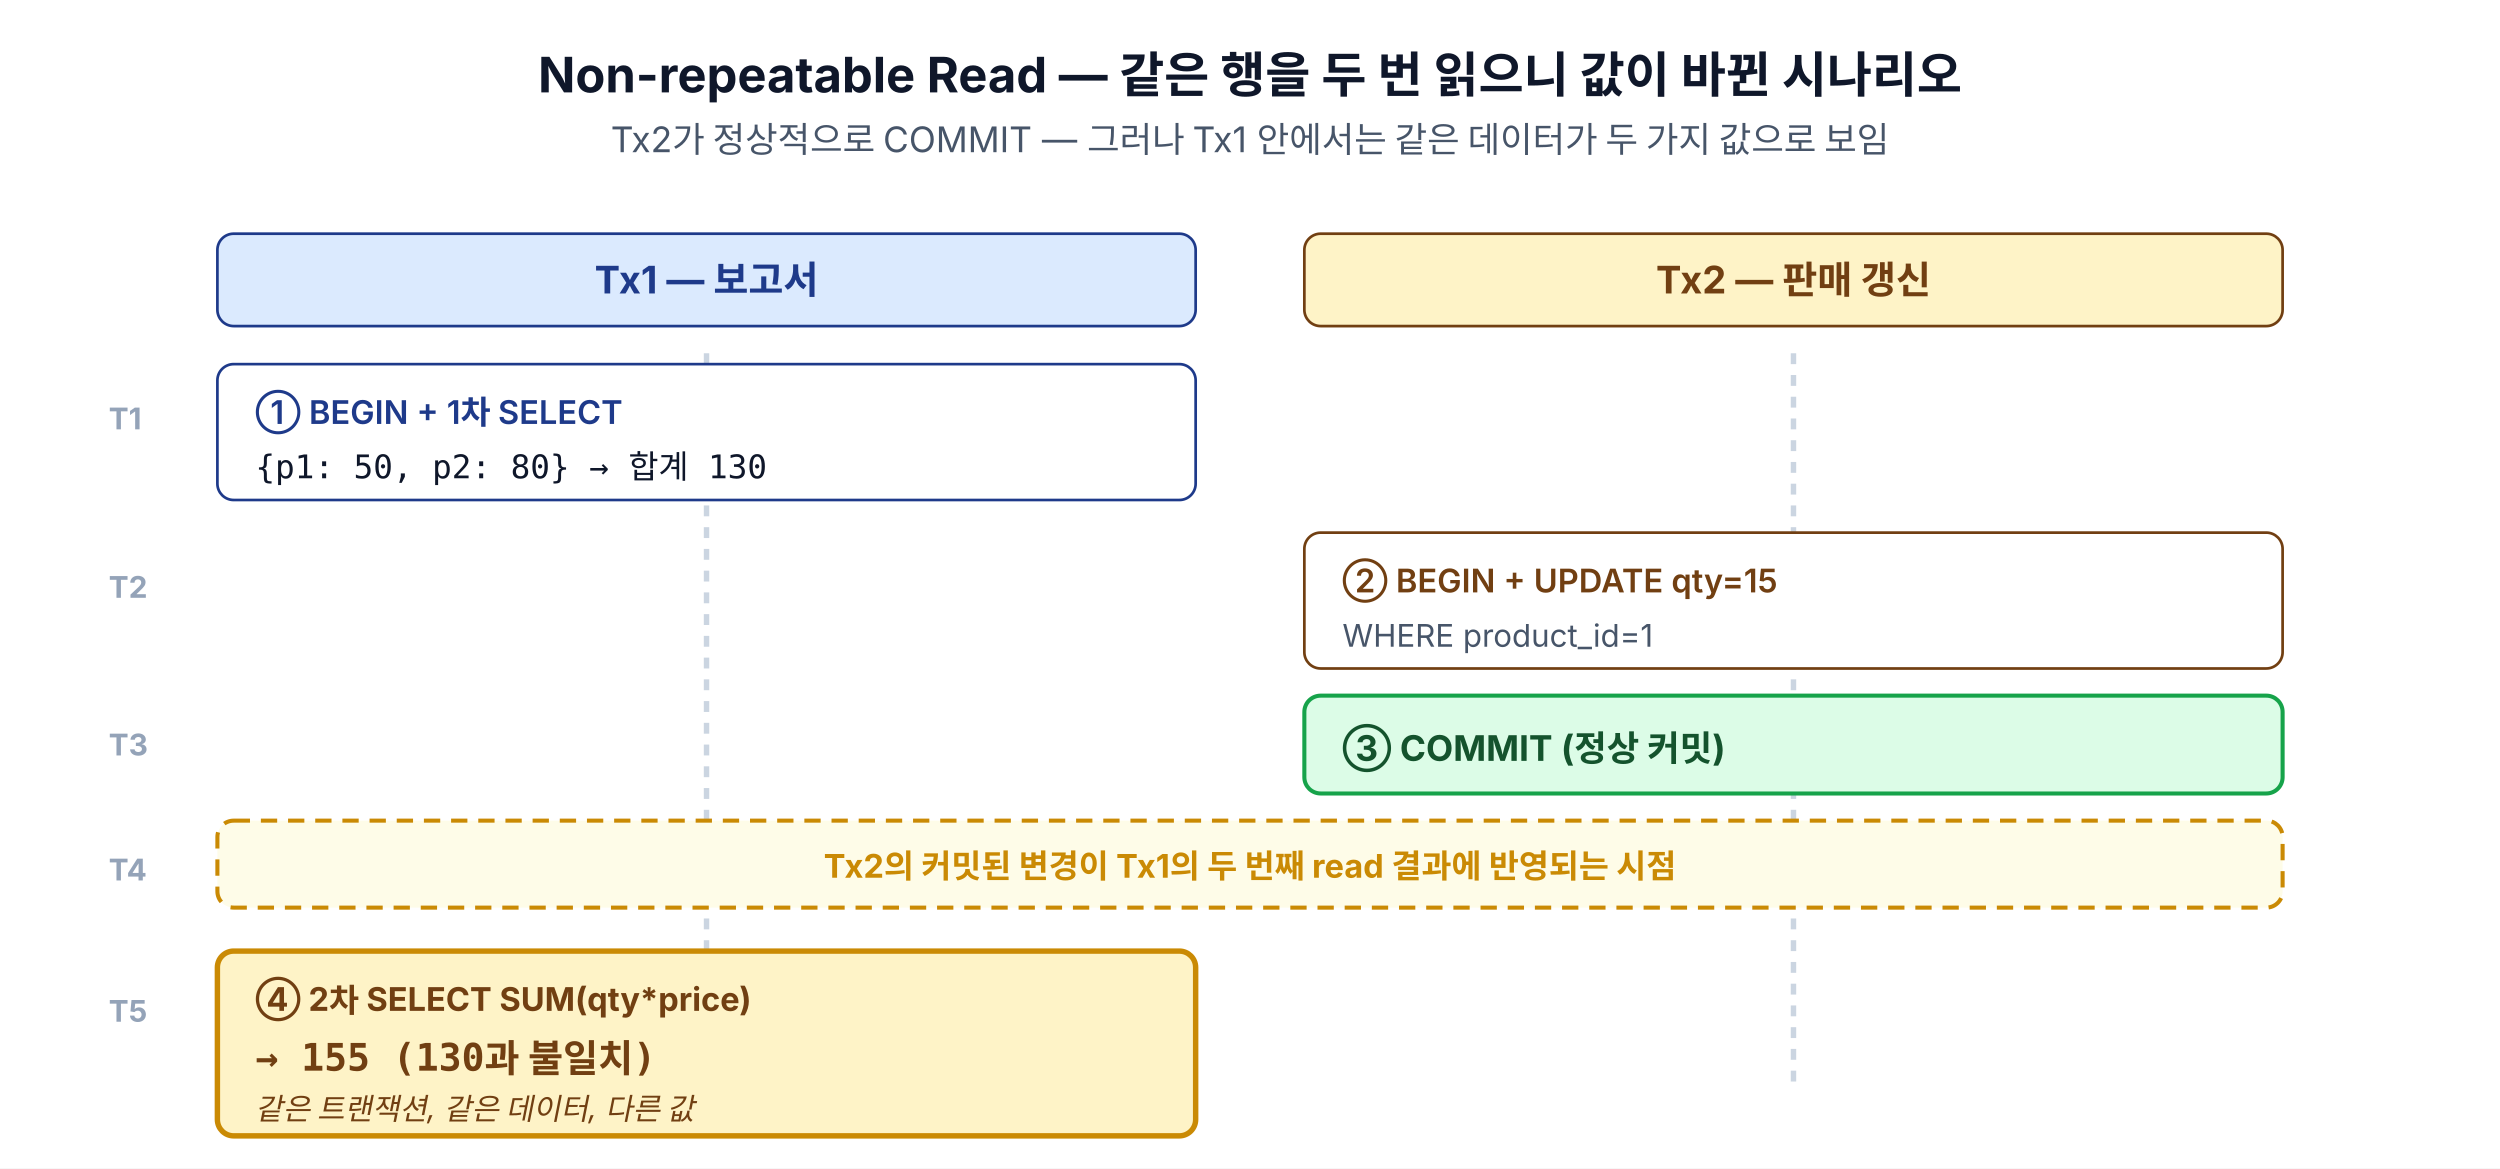
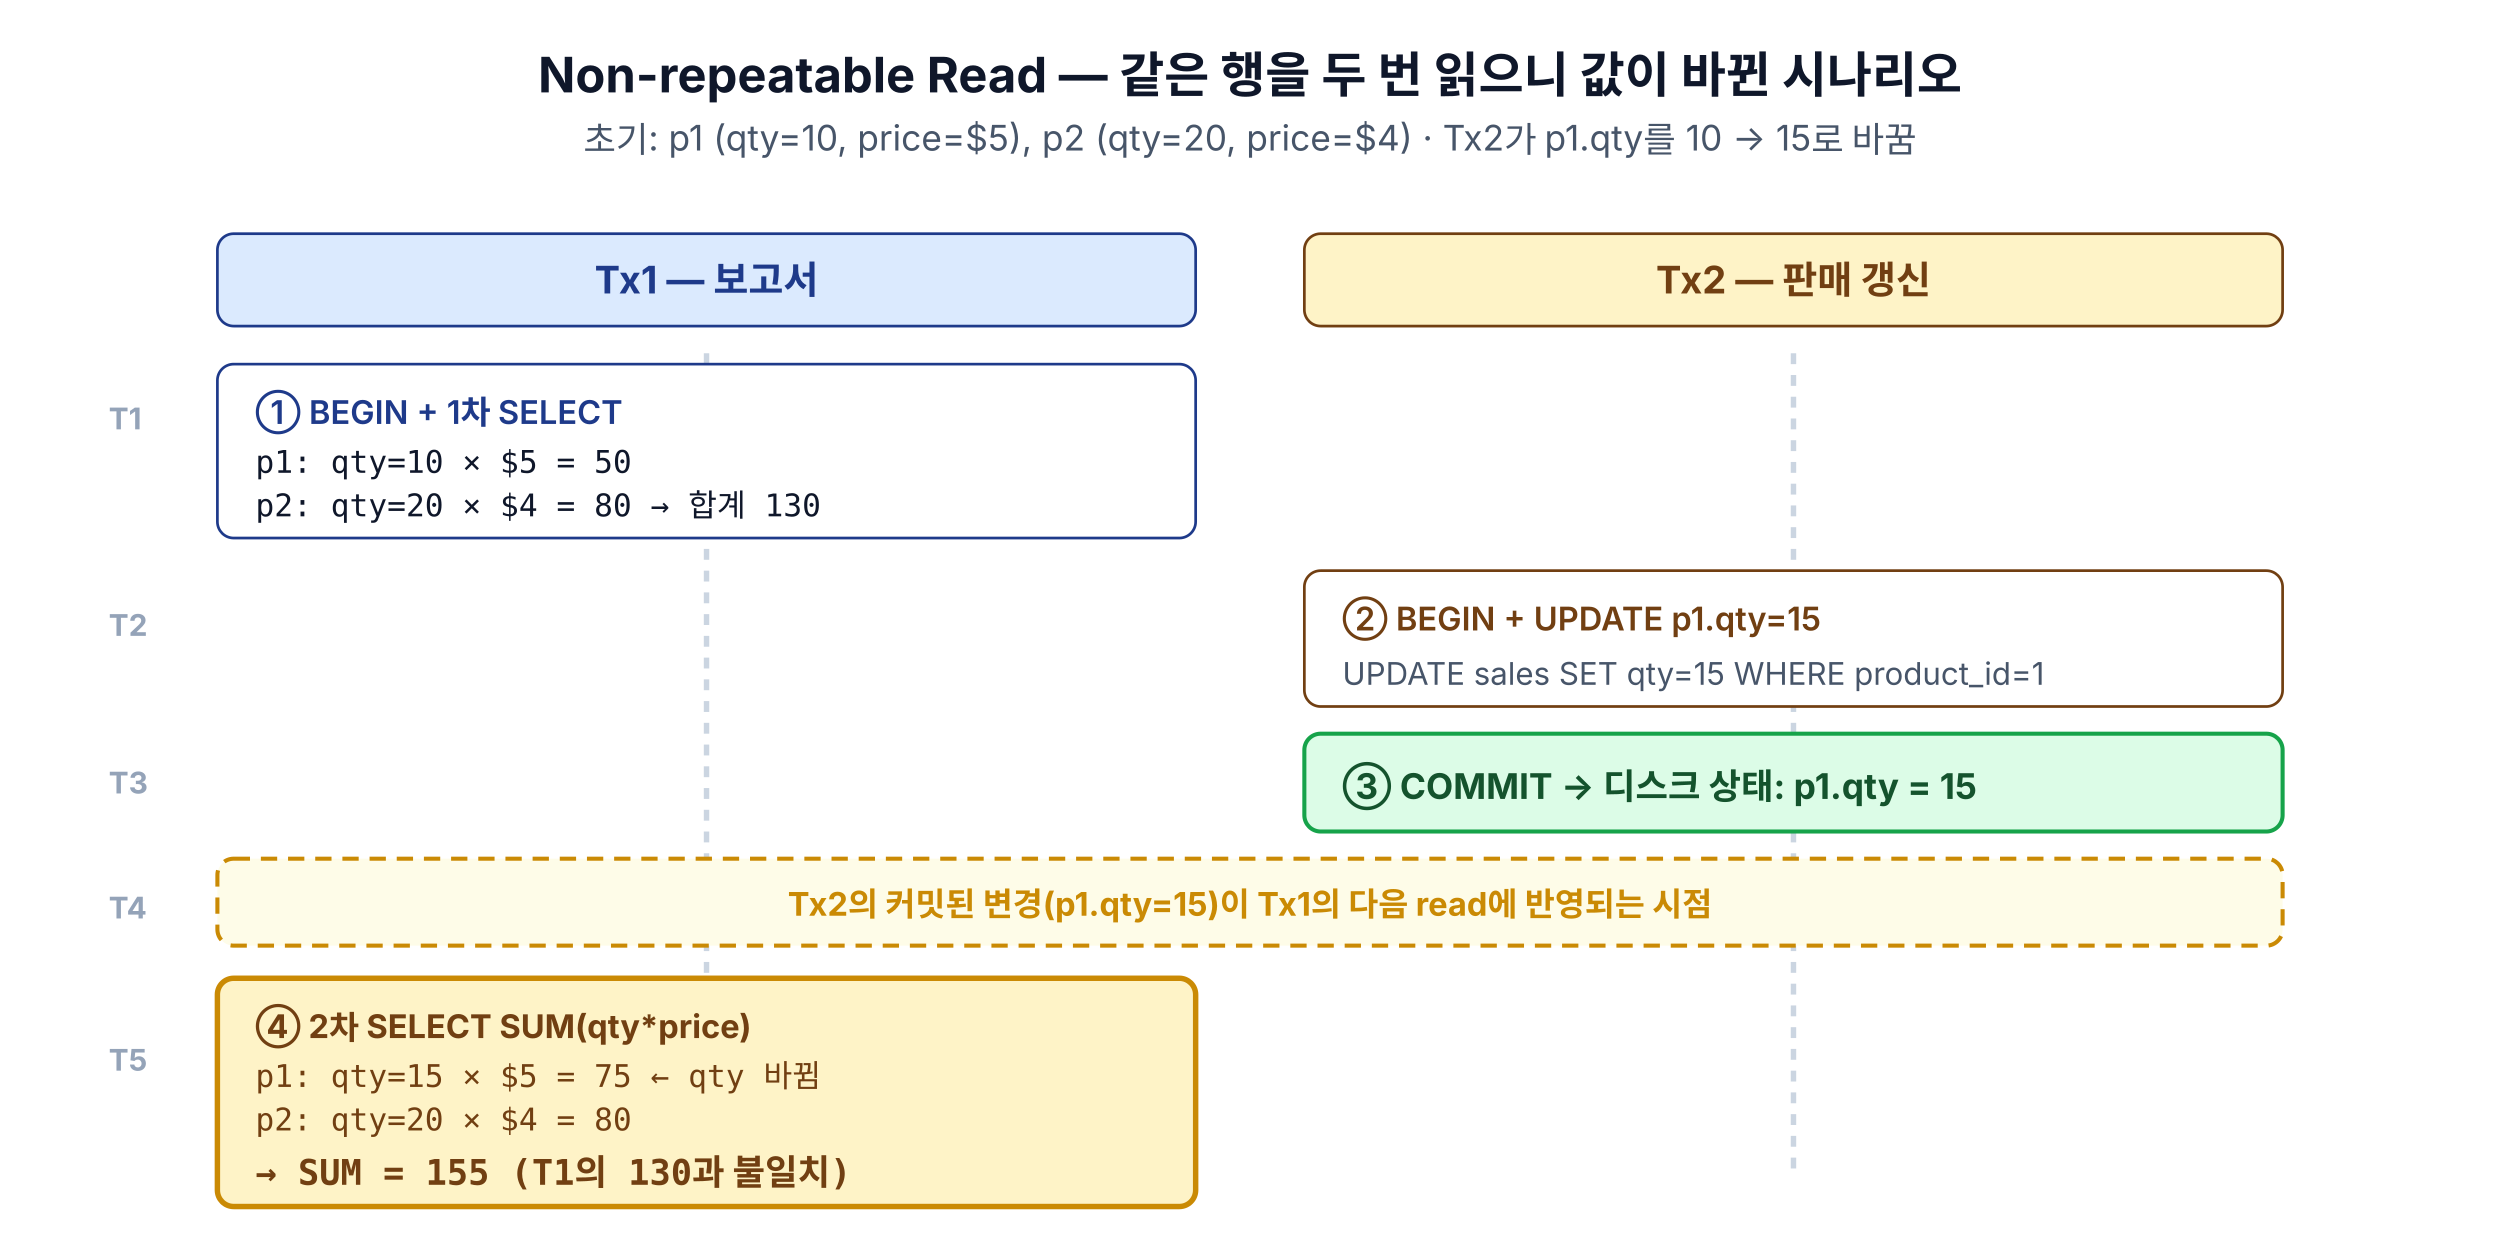
- <svg xmlns="http://www.w3.org/2000/svg" viewBox="0 0 920 430" font-family="-apple-system, 'Pretendard', 'Segoe UI', sans-serif">
-   <rect width="920" height="430" fill="#fff" />
+ <svg xmlns="http://www.w3.org/2000/svg" viewBox="0 0 920 460" font-family="-apple-system, 'Pretendard', 'Segoe UI', sans-serif">
+   <rect width="920" height="460" fill="#fff" />
  <text x="460" y="34" font-size="18" font-weight="700" fill="#0f172a" text-anchor="middle">Non-repeatable Read — 같은 행을 두 번 읽으니 값이 바뀐 시나리오</text>
-   <text x="460" y="56" font-size="13" fill="#475569" text-anchor="middle">Tx2가 정상적으로 COMMIT — 그러나 Tx1 안에서는 같은 데이터가 두 가지 값으로 보임</text>
+   <text x="460" y="56" font-size="13" fill="#475569" text-anchor="middle">초기: p1 (qty=10, price=$5), p2 (qty=20, price=$4)  ·  Tx2가 p1.qty를 10 → 15로 바꿈</text>
  <g transform="translate(80, 86)">
    <rect width="360" height="34" rx="6" fill="#dbeafe" stroke="#1e3a8a" />
    <text x="180" y="22" font-size="14" font-weight="700" text-anchor="middle" fill="#1e3a8a">Tx1 — 보고서</text>
  </g>
  <g transform="translate(480, 86)">
    <rect width="360" height="34" rx="6" fill="#fef3c7" stroke="#713f12" />
    <text x="180" y="22" font-size="14" font-weight="700" text-anchor="middle" fill="#713f12">Tx2 — 판매 갱신</text>
  </g>
-   <line x1="260" y1="130" x2="260" y2="400" stroke="#cbd5e1" stroke-width="2" stroke-dasharray="4,4" />
-   <line x1="660" y1="130" x2="660" y2="400" stroke="#cbd5e1" stroke-width="2" stroke-dasharray="4,4" />
+   <line x1="260" y1="130" x2="260" y2="430" stroke="#cbd5e1" stroke-width="2" stroke-dasharray="4,4" />
+   <line x1="660" y1="130" x2="660" y2="430" stroke="#cbd5e1" stroke-width="2" stroke-dasharray="4,4" />
  <text x="40" y="158" font-size="11" font-weight="700" fill="#94a3b8">T1</text>
  <g transform="translate(80, 134)">
-     <rect width="360" height="50" rx="6" fill="#fff" stroke="#1e3a8a" />
+     <rect width="360" height="64" rx="6" fill="#fff" stroke="#1e3a8a" />
    <text x="14" y="22" font-size="12" font-weight="600" fill="#1e3a8a">① BEGIN + 1차 SELECT</text>
-     <text x="14" y="42" font-size="12" fill="#0f172a" font-family="ui-monospace, Menlo, monospace">{p1: 50, p2: 80}  → 합계 130</text>
+     <text x="14" y="40" font-size="11.5" fill="#0f172a" font-family="ui-monospace, Menlo, monospace">p1: qty=10 × $5 = 50</text>
+     <text x="14" y="56" font-size="11.5" fill="#0f172a" font-family="ui-monospace, Menlo, monospace">p2: qty=20 × $4 = 80   →  합계 130</text>
  </g>
-   <text x="40" y="220" font-size="11" font-weight="700" fill="#94a3b8">T2</text>
-   <g transform="translate(480, 196)">
+   <text x="40" y="234" font-size="11" font-weight="700" fill="#94a3b8">T2</text>
+   <g transform="translate(480, 210)">
    <rect width="360" height="50" rx="6" fill="#fff" stroke="#713f12" />
-     <text x="14" y="22" font-size="12" font-weight="600" fill="#713f12">② BEGIN + UPDATE qty=15</text>
-     <text x="14" y="42" font-size="11.5" fill="#475569">WHERE product_id=1</text>
+     <text x="14" y="22" font-size="12" font-weight="600" fill="#713f12">② BEGIN + UPDATE p1.qty=15</text>
+     <text x="14" y="42" font-size="11.5" fill="#475569">UPDATE sales SET qty=15 WHERE product_id=1</text>
  </g>
-   <text x="40" y="278" font-size="11" font-weight="700" fill="#94a3b8">T3</text>
-   <g transform="translate(480, 256)">
+   <text x="40" y="292" font-size="11" font-weight="700" fill="#94a3b8">T3</text>
+   <g transform="translate(480, 270)">
    <rect width="360" height="36" rx="6" fill="#dcfce7" stroke="#16a34a" stroke-width="1.5" />
-     <text x="14" y="24" font-size="13" font-weight="700" fill="#14532d">③ COMMIT (정상 커밋)</text>
+     <text x="14" y="24" font-size="13" font-weight="700" fill="#14532d">③ COMMIT  →  디스크 상태: p1.qty = 15</text>
  </g>
-   <text x="40" y="324" font-size="11" font-weight="700" fill="#94a3b8">T4</text>
-   <g transform="translate(80, 302)">
+   <text x="40" y="338" font-size="11" font-weight="700" fill="#94a3b8">T4</text>
+   <g transform="translate(80, 316)">
    <rect width="760" height="32" rx="6" fill="#fefce8" stroke="#ca8a04" stroke-width="1.5" stroke-dasharray="6,4" />
-     <text x="380" y="21" font-size="12" font-weight="700" fill="#ca8a04" text-anchor="middle">Tx2의 커밋된 변경이 Tx1의 두 번째 read 결과에 반영되는 시점</text>
+     <text x="380" y="21" font-size="12" font-weight="700" fill="#ca8a04" text-anchor="middle">Tx2의 커밋된 변경(p1.qty=15)이 Tx1의 다음 read에 반영되는 시점</text>
  </g>
-   <text x="40" y="376" font-size="11" font-weight="700" fill="#94a3b8">T5</text>
-   <g transform="translate(80, 350)">
-     <rect width="360" height="68" rx="6" fill="#fef3c7" stroke="#ca8a04" stroke-width="2" />
+   <text x="40" y="394" font-size="11" font-weight="700" fill="#94a3b8">T5</text>
+   <g transform="translate(80, 360)">
+     <rect width="360" height="84" rx="6" fill="#fef3c7" stroke="#ca8a04" stroke-width="2" />
    <text x="14" y="22" font-size="12" font-weight="700" fill="#713f12">④ 2차 SELECT SUM(qty*price)</text>
-     <text x="14" y="44" font-size="14" fill="#713f12" font-weight="700" font-family="ui-monospace, Menlo, monospace">→ 155  (130과 불일치)</text>
-     <text x="14" y="62" font-size="11" fill="#713f12" font-style="italic">같은 트랜잭션, 같은 데이터, 다른 값</text>
+     <text x="14" y="40" font-size="11.5" fill="#713f12" font-family="ui-monospace, Menlo, monospace">p1: qty=15 × $5 = 75   ← qty 바뀜</text>
+     <text x="14" y="56" font-size="11.5" fill="#713f12" font-family="ui-monospace, Menlo, monospace">p2: qty=20 × $4 = 80</text>
+     <text x="14" y="76" font-size="13" fill="#713f12" font-weight="700" font-family="ui-monospace, Menlo, monospace">→ SUM = 155  (T1의 130과 불일치)</text>
  </g>
</svg>
